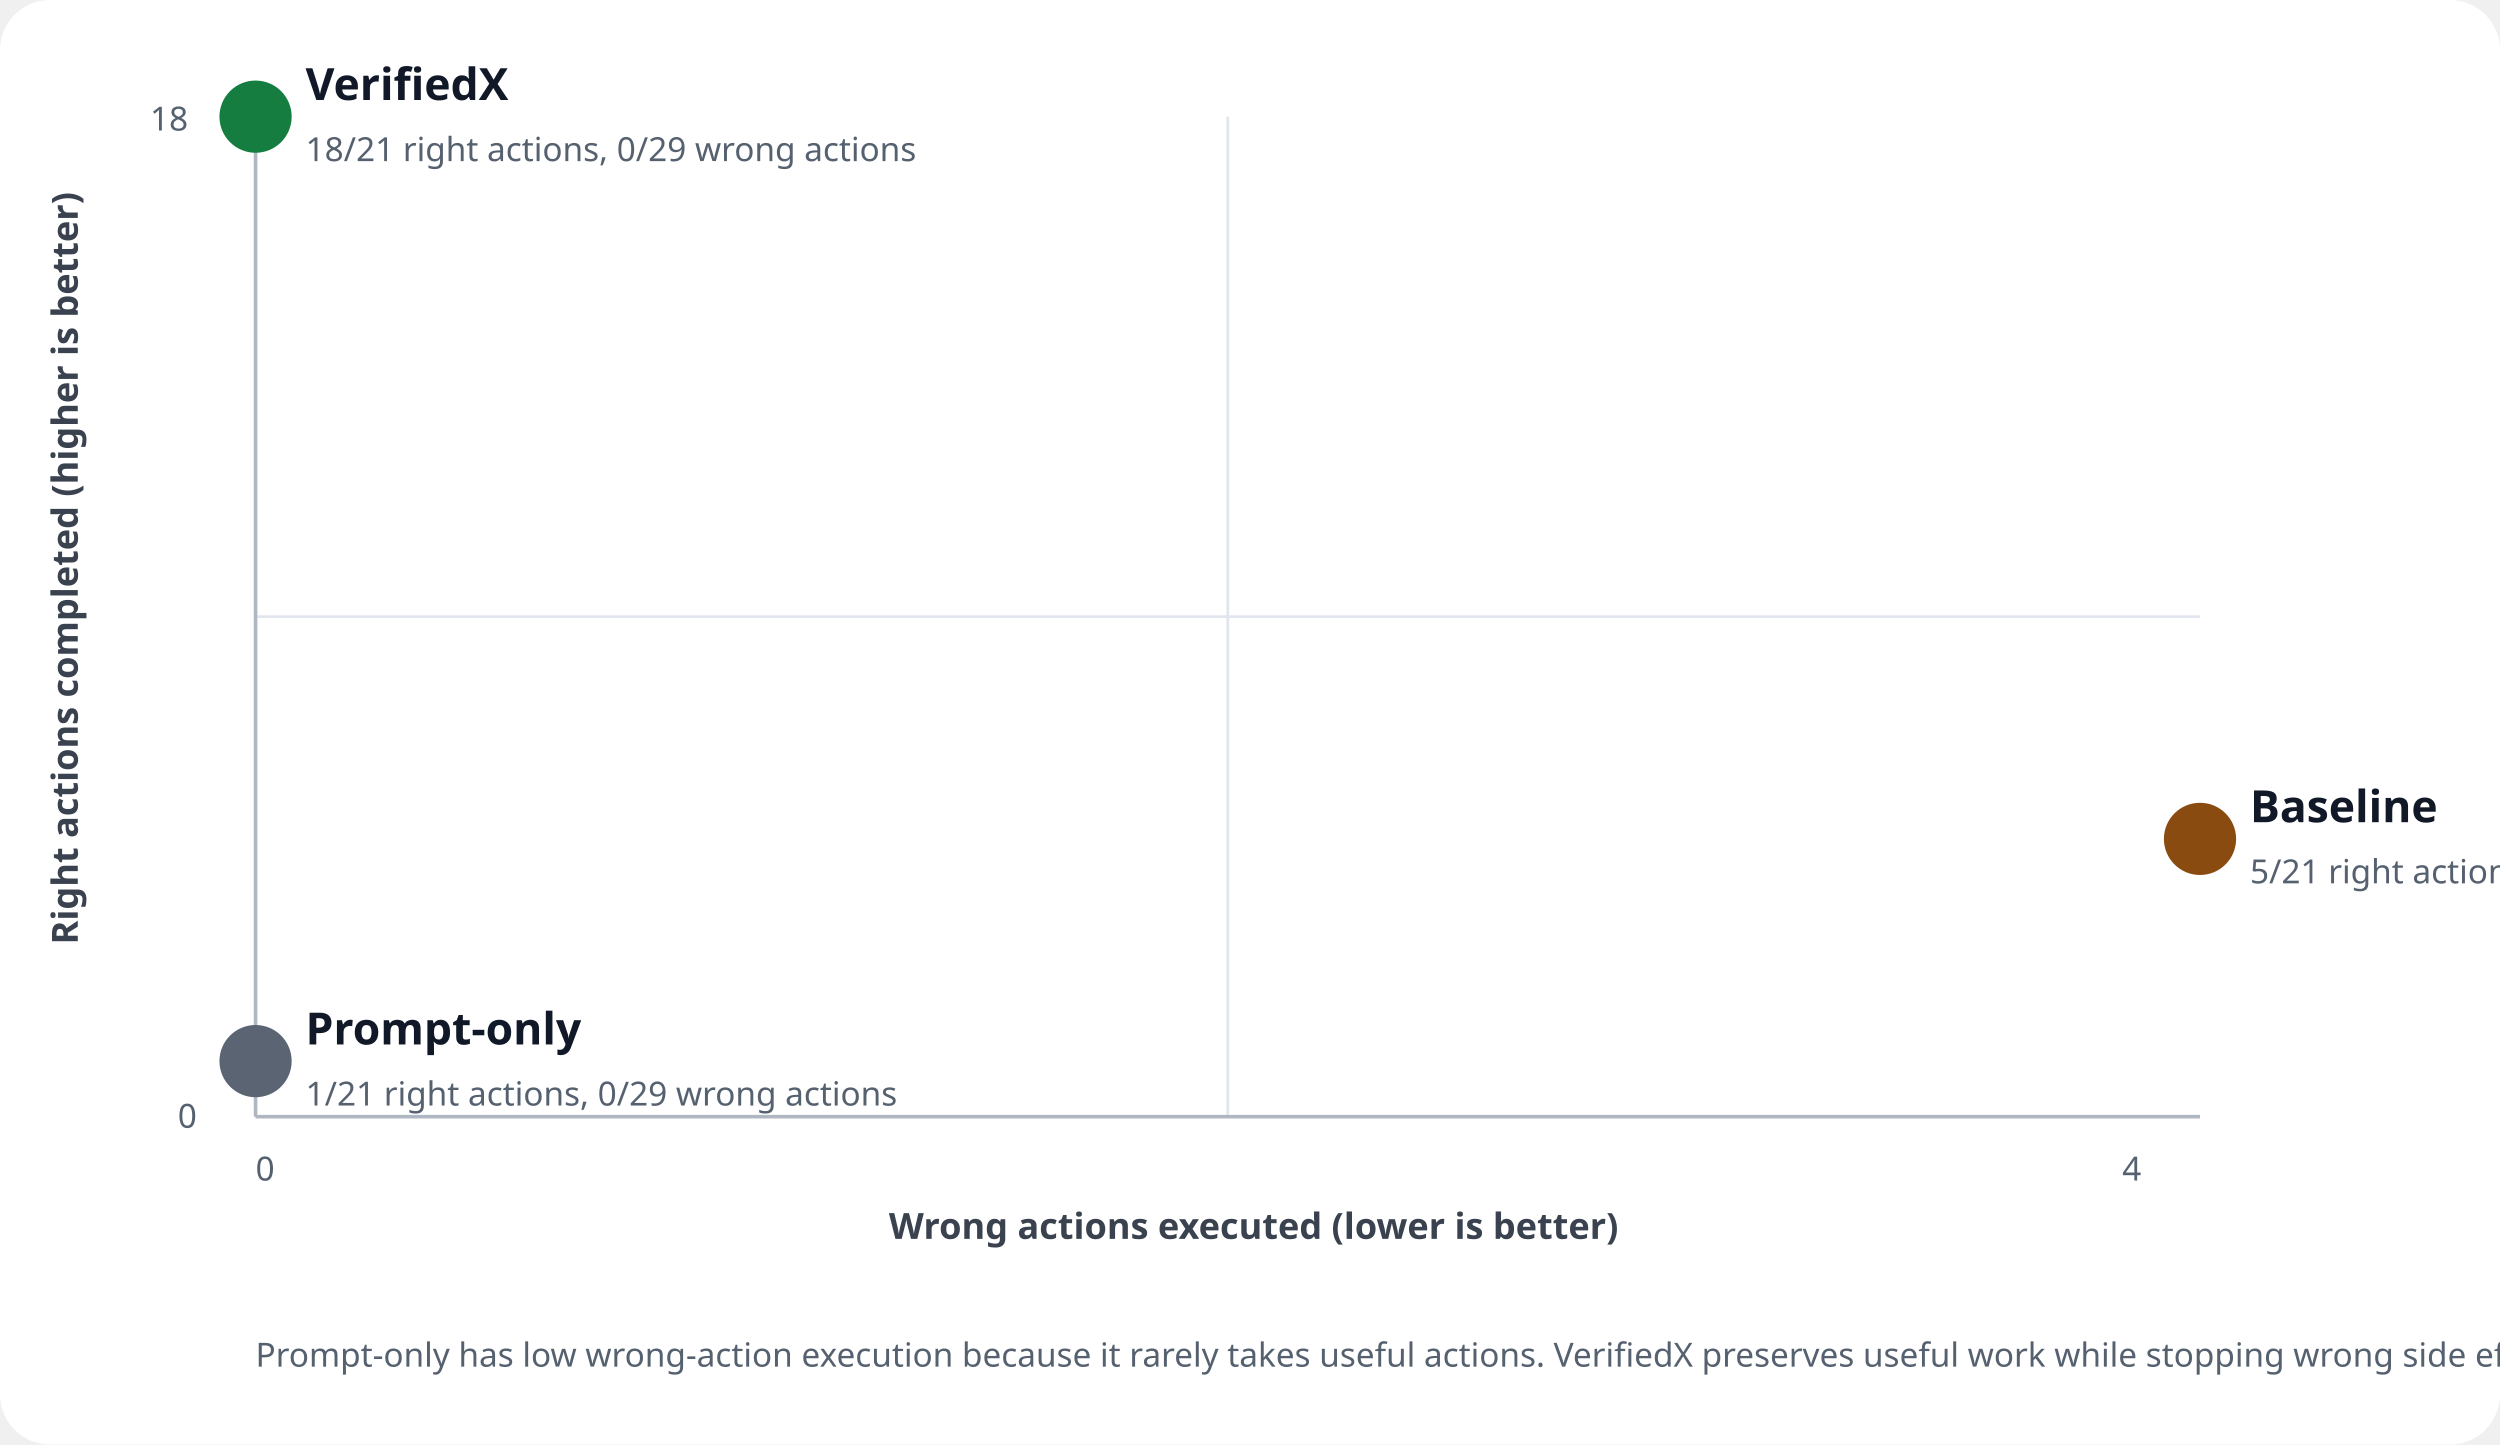
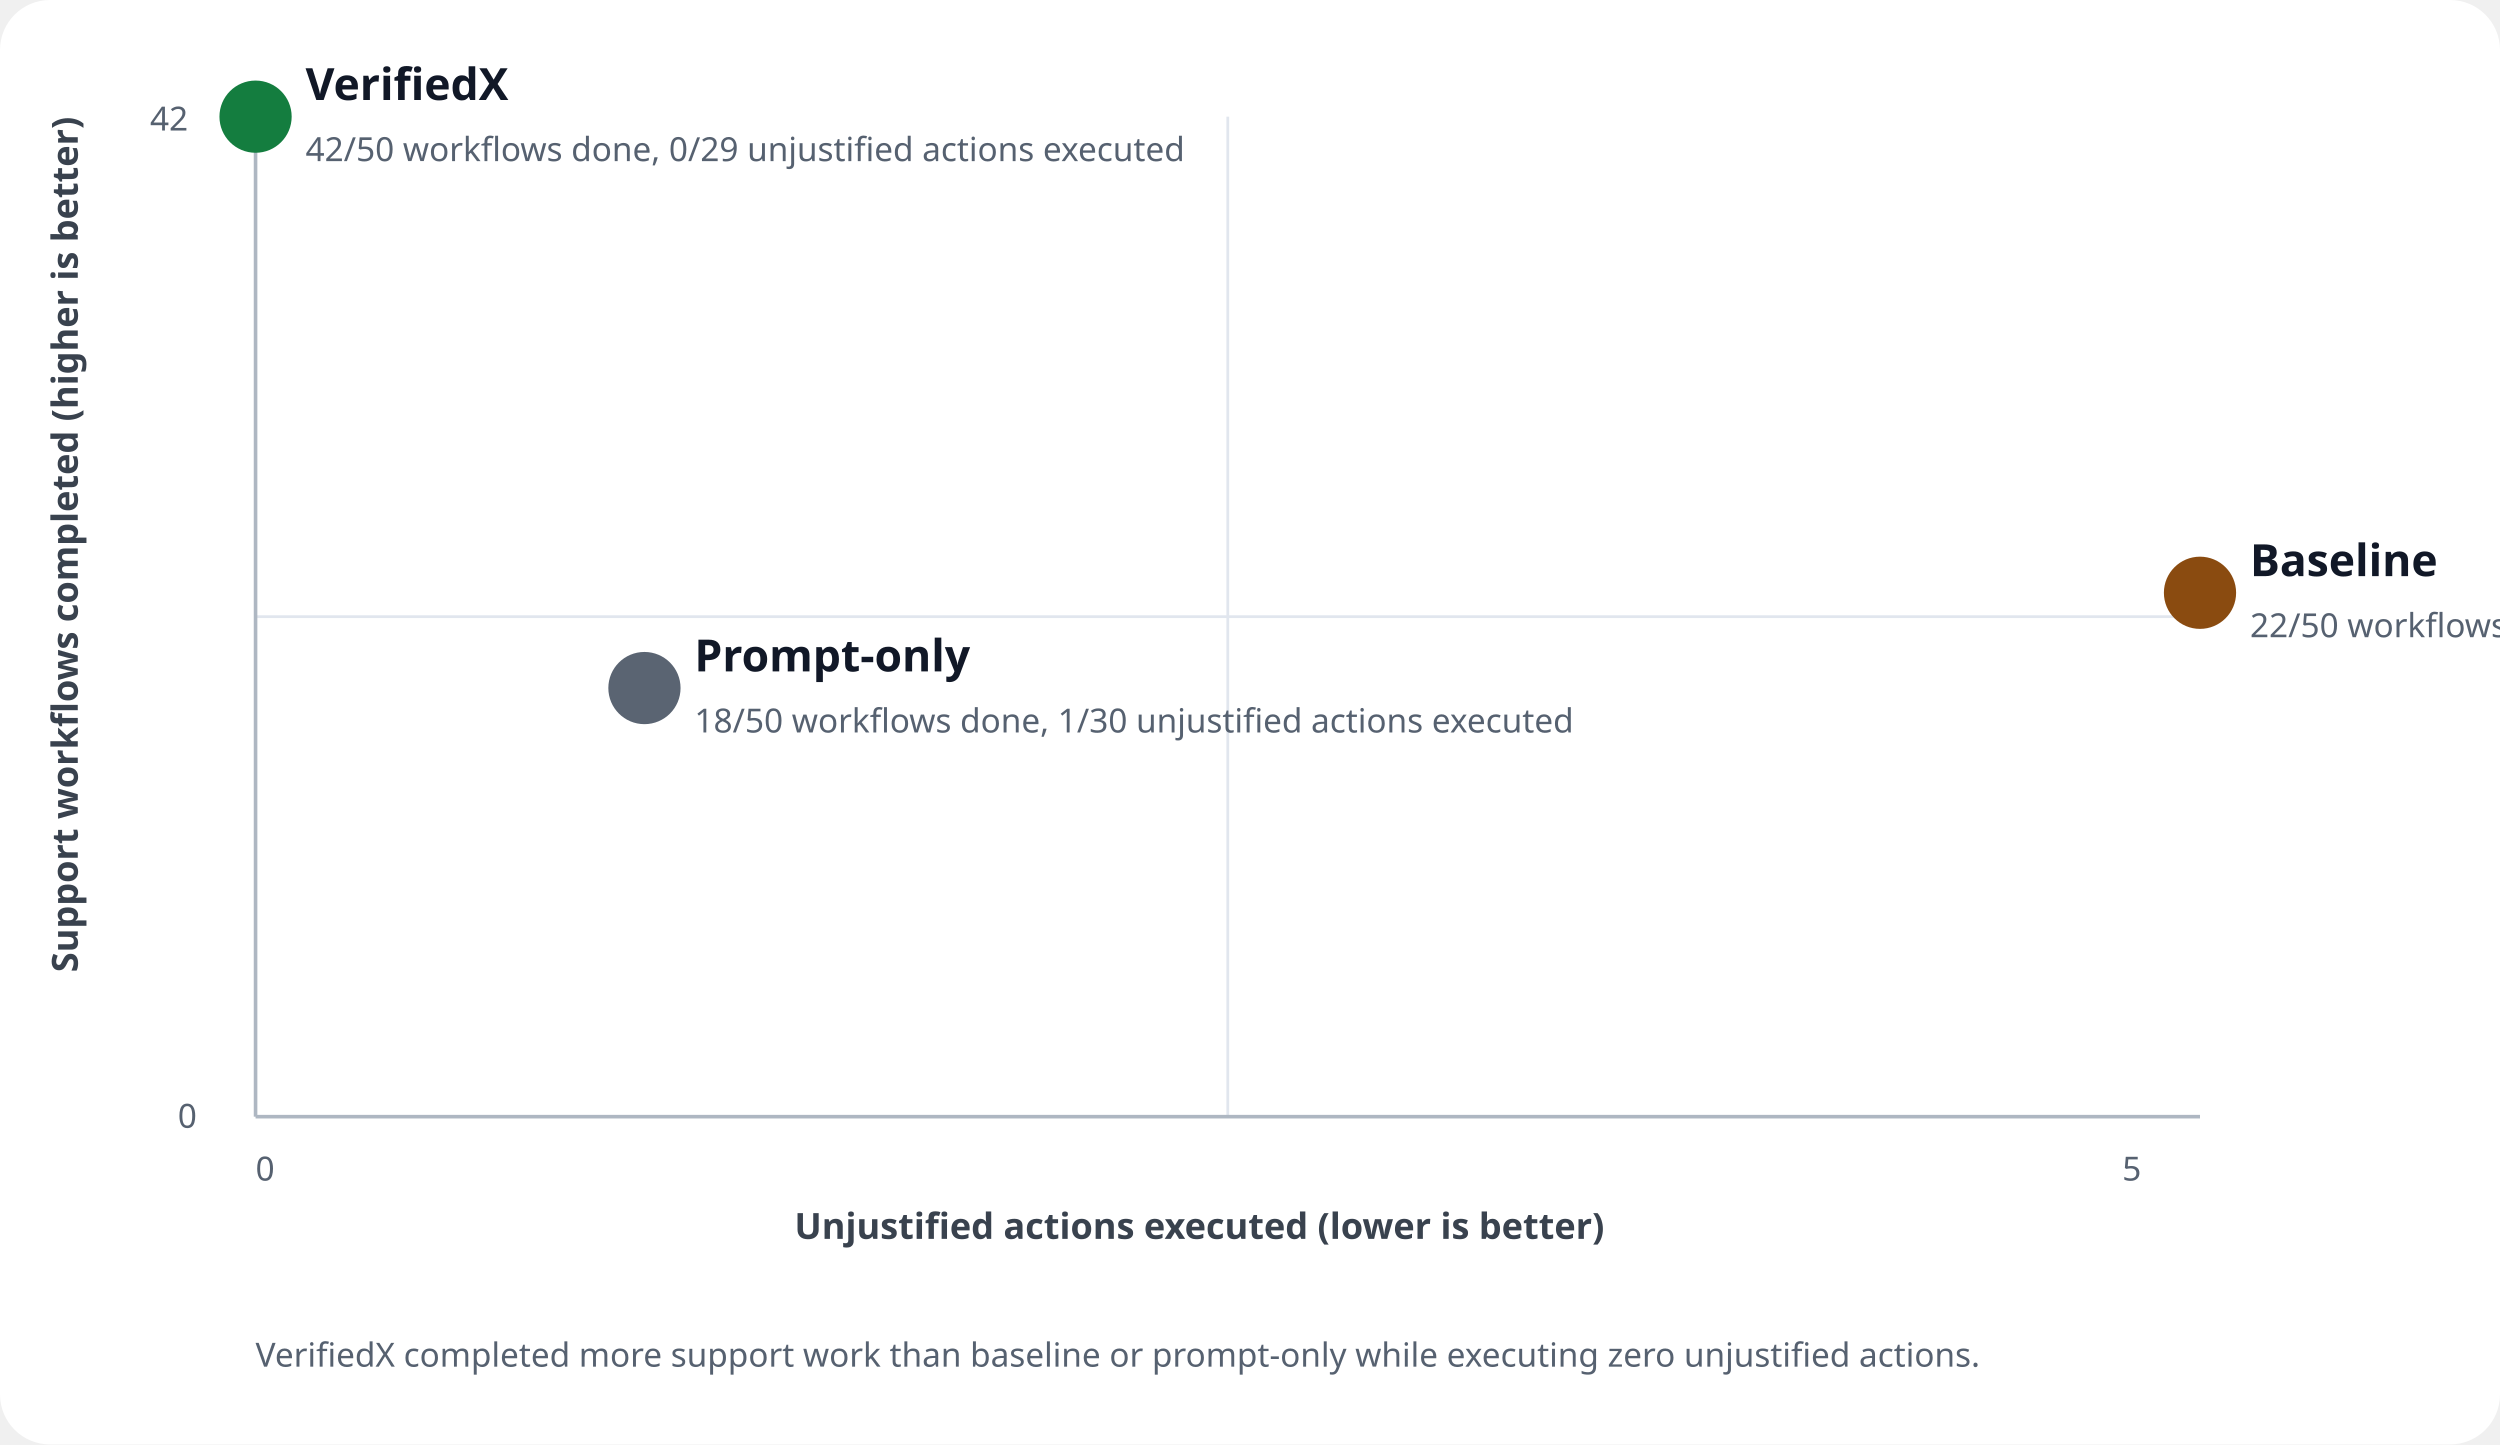
<svg xmlns="http://www.w3.org/2000/svg" width="900" height="520" viewBox="0 0 900 520" role="img" aria-labelledby="title desc">
  <style>
    .axis { stroke:#aeb7c2; stroke-width:1.3; }
    .grid { stroke:#e1e6ee; stroke-width:1; }
    .label { font:700 16px system-ui, sans-serif; fill:#111827; }
    .small { font:500 12px system-ui, sans-serif; fill:#566170; }
    .axislabel { font:700 13px system-ui, sans-serif; fill:#39424e; }
  </style>
  <rect width="100%" height="100%" rx="18" fill="#ffffff" />
  <line class="grid" x1="92" y1="222.0" x2="792" y2="222.0" />
  <line class="grid" x1="442.0" y1="42" x2="442.0" y2="402" />
  <line class="axis" x1="92" y1="402" x2="792" y2="402" />
  <line class="axis" x1="92" y1="42" x2="92" y2="402" />
-   <text class="axislabel" x="320.0" y="446">Wrong actions executed (lower is better)</text>
-   <text class="axislabel" transform="translate(28 340.0) rotate(-90)">Right actions completed (higher is better)</text>
+   <text class="axislabel" x="286.0" y="446">Unjustified actions executed (lower is better)</text>
+   <text class="axislabel" transform="translate(28 350.0) rotate(-90)">Support workflows completed (higher is better)</text>
  <text class="small" x="92" y="425">0</text>
-   <text class="small" x="764" y="425">4</text>
-   <text class="small" x="54" y="47">18</text>
+   <text class="small" x="764" y="425">5</text>
+   <text class="small" x="54" y="47">42</text>
  <text class="small" x="64" y="406">0</text>
-   <circle cx="792.0" cy="302.0" r="13" fill="#8a4b10" />
-   <circle cx="92.0" cy="382.0" r="13" fill="#5a6472" />
+   <circle cx="792.0" cy="213.4" r="13" fill="#8a4b10" />
+   <circle cx="232.0" cy="247.7" r="13" fill="#5a6472" />
  <circle cx="92.0" cy="42.0" r="13" fill="#147d3f" />
-   <text x="810.0" y="296.0" class="label">Baseline</text>
-   <text x="810.0" y="318.0" class="small">5/21 right actions, 4/29 wrong actions</text>
-   <text x="110.0" y="376.0" class="label">Prompt-only</text>
-   <text x="110.0" y="398.0" class="small">1/21 right actions, 0/29 wrong actions</text>
+   <text x="810.0" y="207.4" class="label">Baseline</text>
+   <text x="810.0" y="229.4" class="small">22/50 workflows done, 5/30 unjustified actions executed</text>
+   <text x="250.0" y="241.7" class="label">Prompt-only</text>
+   <text x="250.0" y="263.7" class="small">18/50 workflows done, 1/30 unjustified actions executed</text>
  <text x="110.0" y="36.0" class="label">VerifiedX</text>
-   <text x="110.0" y="58.0" class="small">18/21 right actions, 0/29 wrong actions</text>
-   <text x="92" y="492" class="small">Prompt-only has low wrong-action execution because it rarely takes useful actions. VerifiedX preserves useful work while stopping wrong side effects.</text>
+   <text x="110.0" y="58.0" class="small">42/50 workflows done, 0/29 unjustified actions executed</text>
+   <text x="92" y="492" class="small">VerifiedX completed more support work than baseline or prompt-only while executing zero unjustified actions.</text>
</svg>
